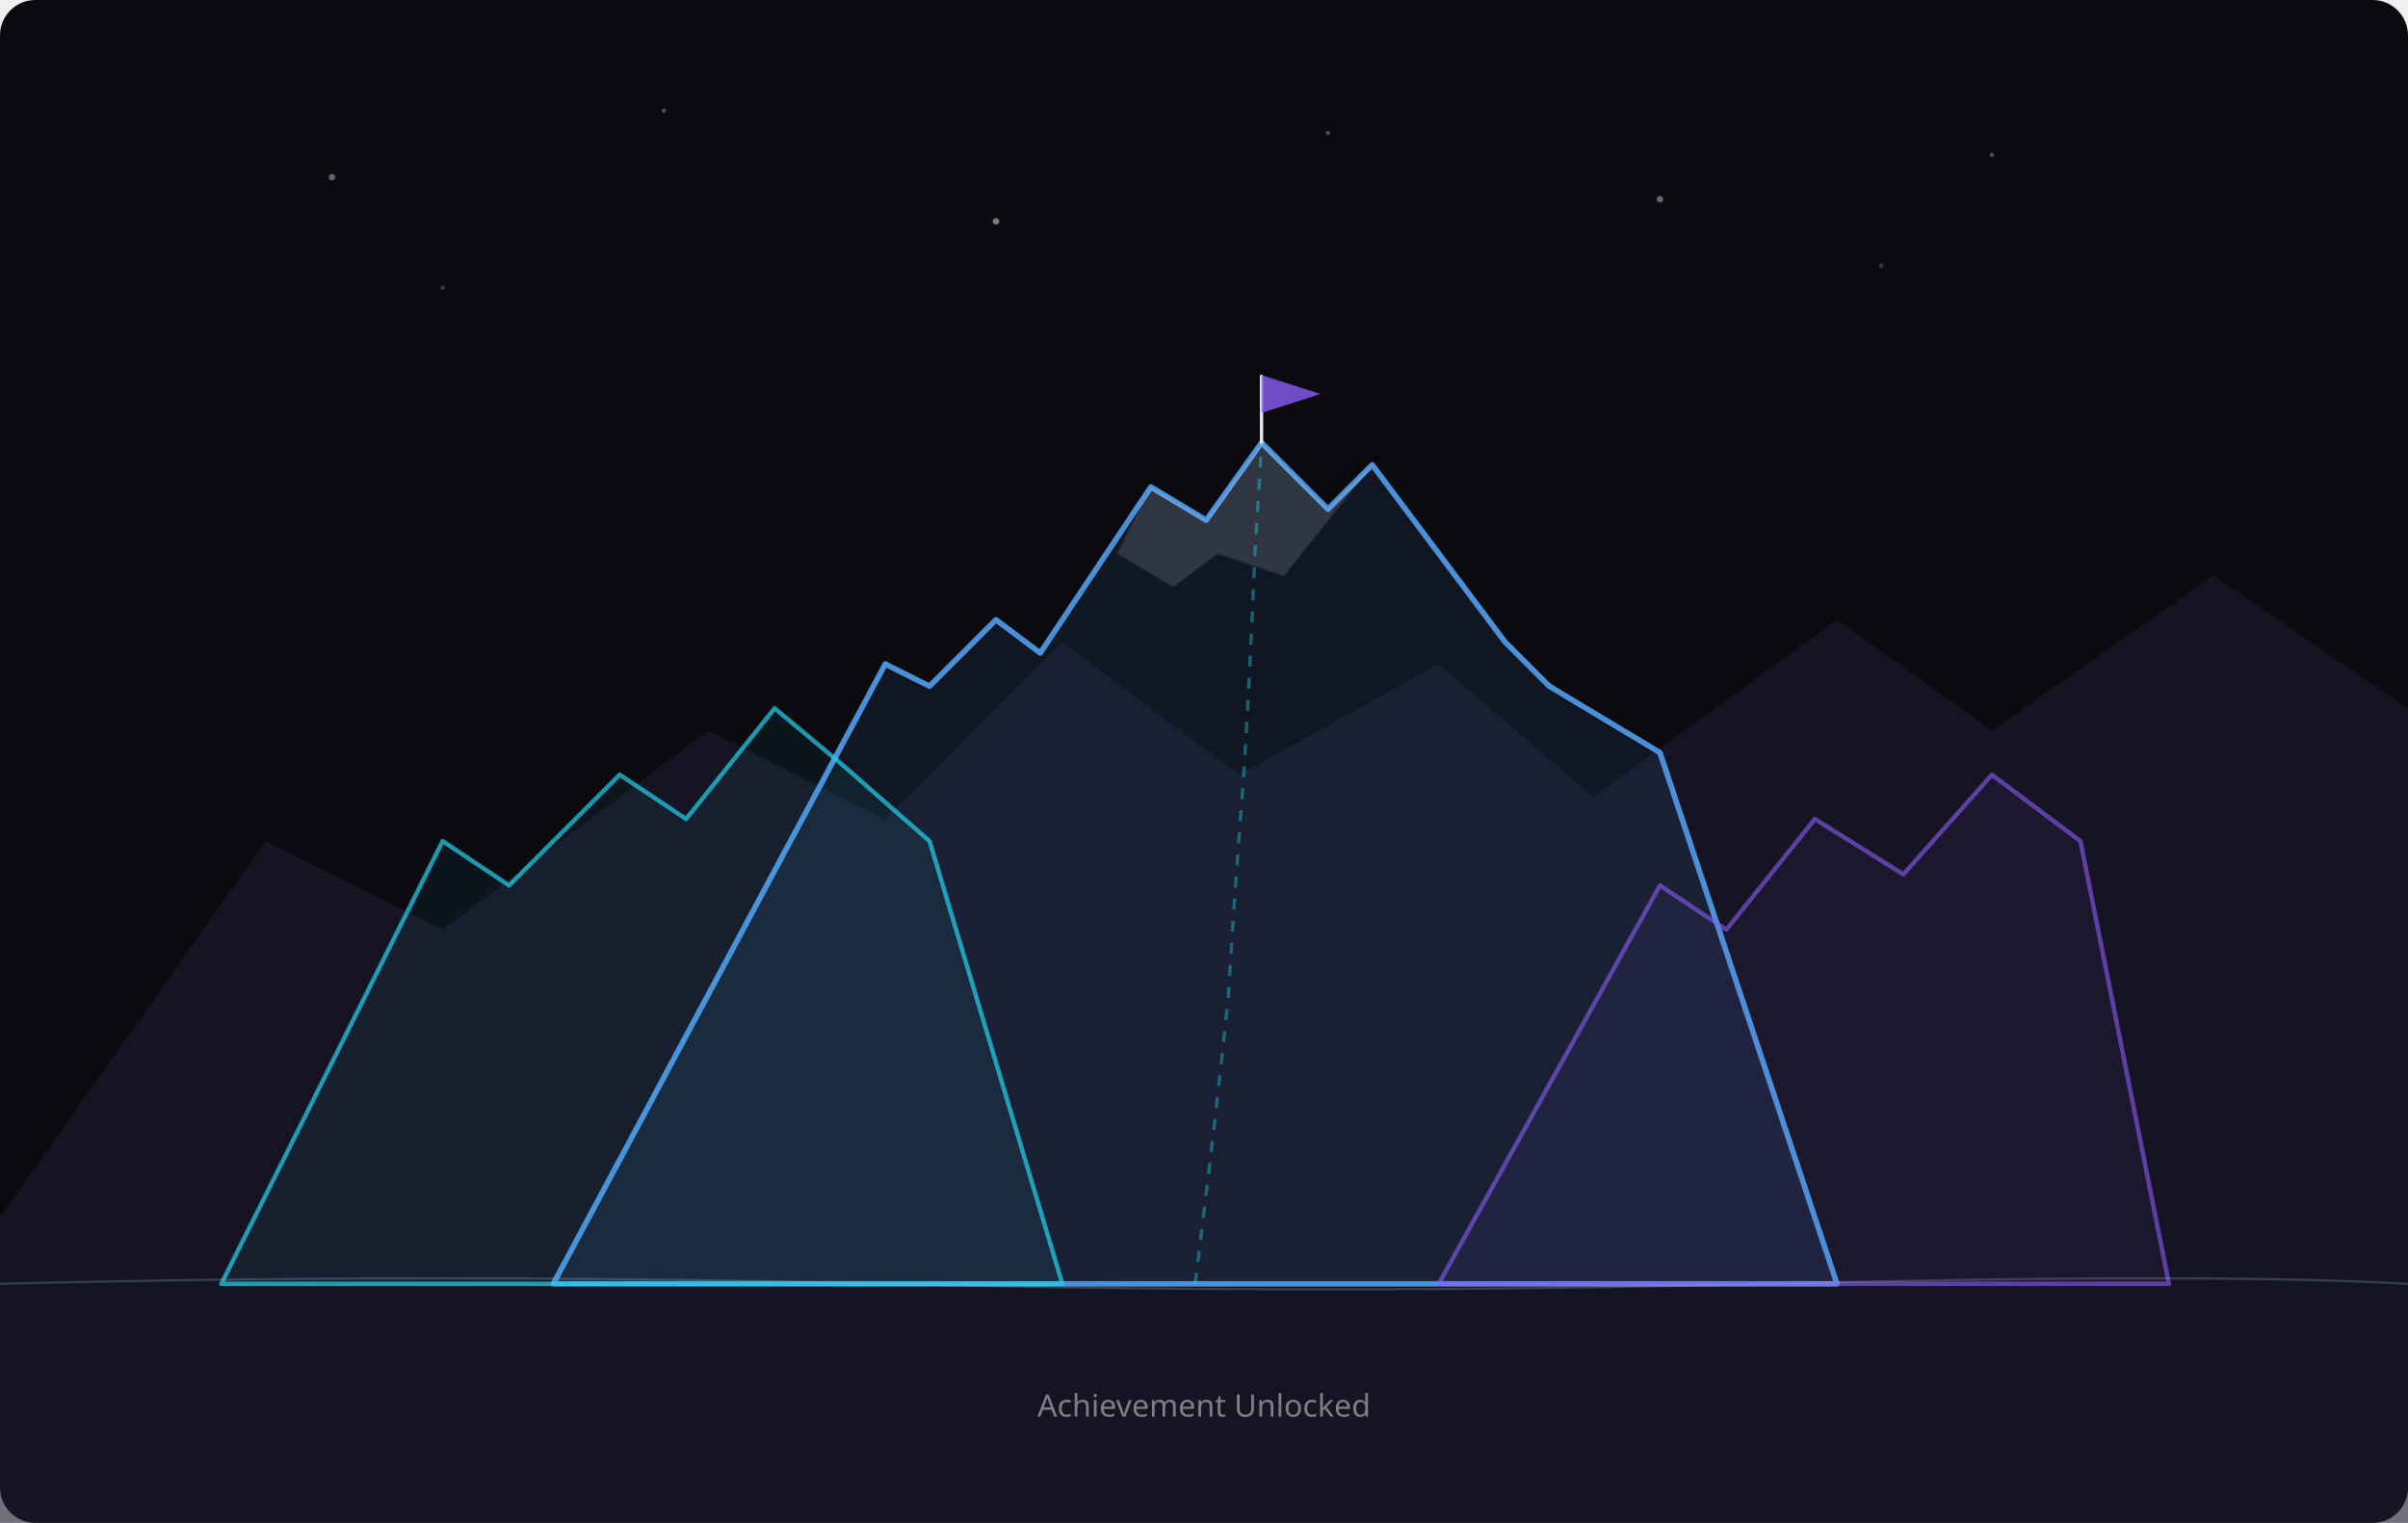
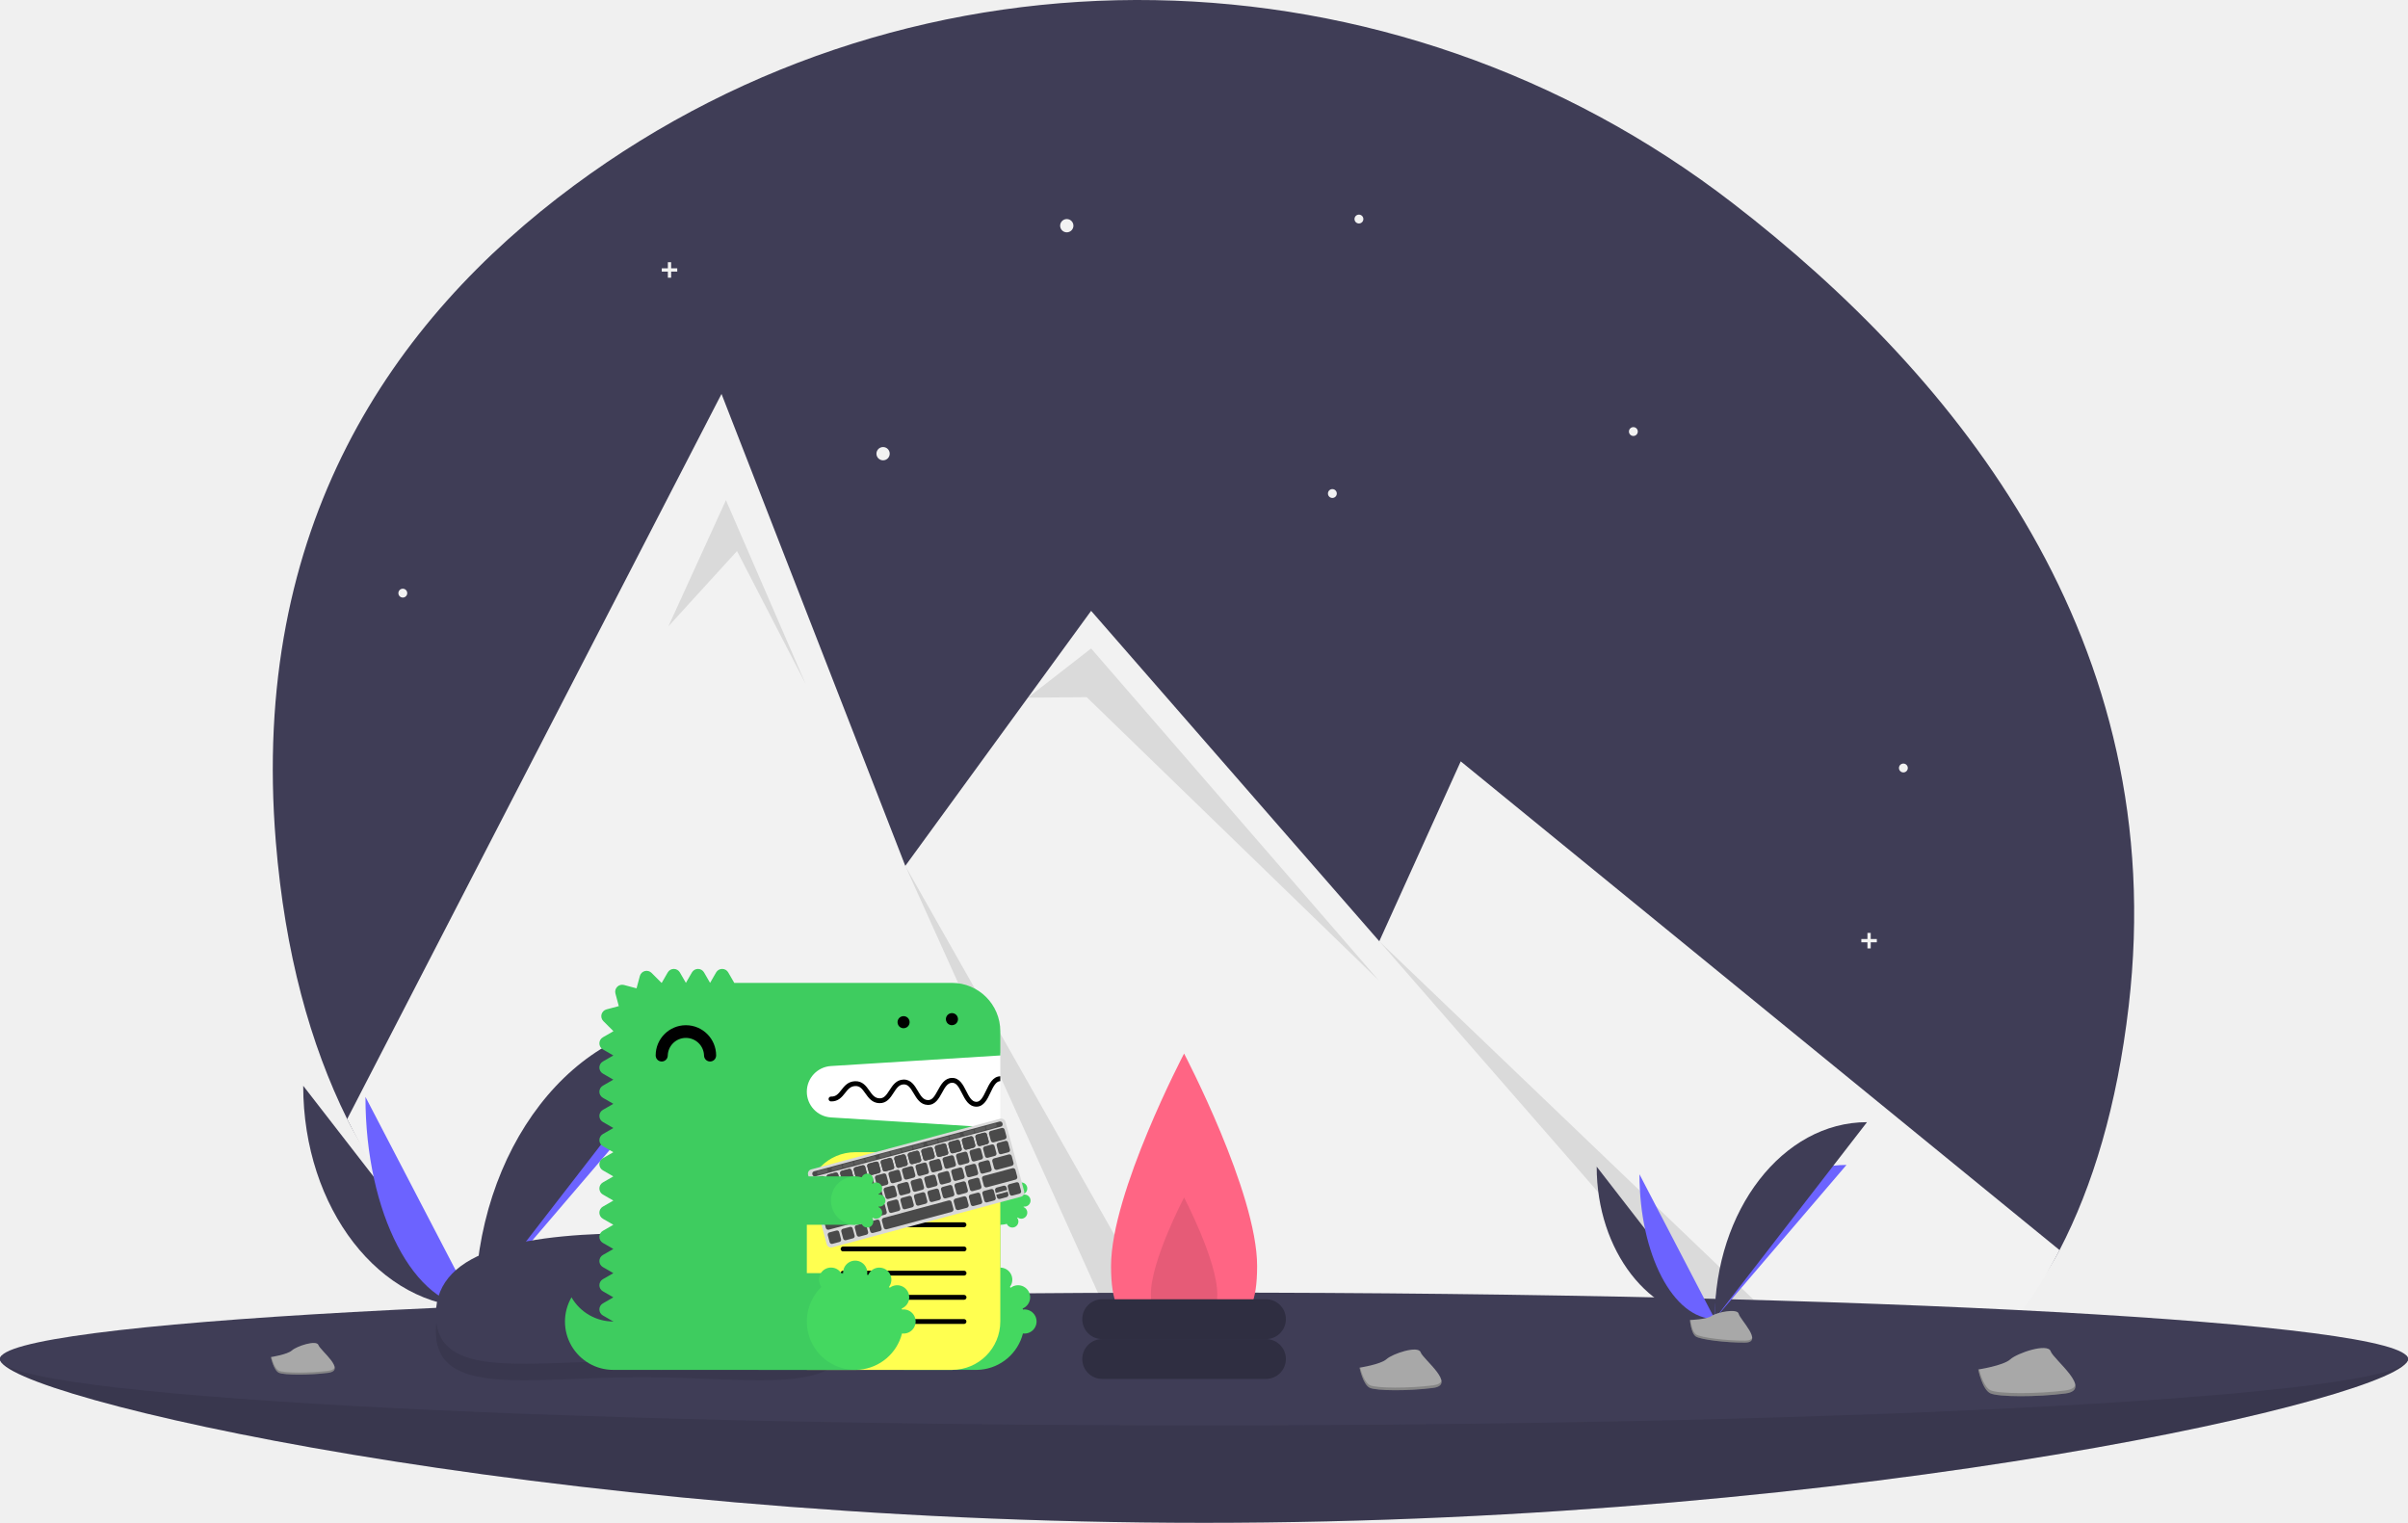
- <svg xmlns="http://www.w3.org/2000/svg" viewBox="0 0 1088 688" width="1088" height="688">
-   <rect width="1088" height="688" fill="#0a0a0f" rx="16" />
-   <circle cx="150" cy="80" r="1.5" fill="#e5e7eb" opacity="0.4" />
-   <circle cx="300" cy="50" r="1" fill="#e5e7eb" opacity="0.3" />
-   <circle cx="450" cy="100" r="1.5" fill="#e5e7eb" opacity="0.5" />
-   <circle cx="600" cy="60" r="1" fill="#e5e7eb" opacity="0.3" />
-   <circle cx="750" cy="90" r="1.5" fill="#e5e7eb" opacity="0.4" />
-   <circle cx="900" cy="70" r="1" fill="#e5e7eb" opacity="0.3" />
-   <circle cx="200" cy="130" r="1" fill="#e5e7eb" opacity="0.2" />
-   <circle cx="850" cy="120" r="1" fill="#e5e7eb" opacity="0.2" />
-   <path d="M 0 550 L 120 380 L 200 420 L 320 330 L 400 370 L 480 290 L 560 350 L 650 300 L 720 360 L 830 280 L 900 330 L 1000 260 L 1088 320 L 1088 688 L 0 688 Z" fill="#1a1a2e" opacity="0.6" />
-   <path d="M 250 580 L 400 300 L 420 310 L 450 280 L 470 295 L 520 220 L 545 235 L 570 200 L 600 230 L 620 210 L 680 290 L 700 310 L 750 340 L 830 580 Z" fill="none" stroke="#4a90d9" stroke-width="2.5" stroke-linejoin="round" stroke-linecap="round" />
-   <path d="M 250 580 L 400 300 L 420 310 L 450 280 L 470 295 L 520 220 L 545 235 L 570 200 L 600 230 L 620 210 L 680 290 L 700 310 L 750 340 L 830 580 Z" fill="#4a90d9" opacity="0.1" />
-   <path d="M 520 220 L 545 235 L 570 200 L 600 230 L 620 210 L 580 260 L 550 250 L 530 265 L 505 250 Z" fill="#e5e7eb" opacity="0.15" stroke="#e5e7eb" stroke-width="1" stroke-opacity="0.4" />
-   <path d="M 100 580 L 200 380 L 230 400 L 280 350 L 310 370 L 350 320 L 380 345 L 420 380 L 480 580 Z" fill="none" stroke="#22d3ee" stroke-width="2" stroke-linejoin="round" stroke-linecap="round" opacity="0.7" />
-   <path d="M 100 580 L 200 380 L 230 400 L 280 350 L 310 370 L 350 320 L 380 345 L 420 380 L 480 580 Z" fill="#22d3ee" opacity="0.06" />
-   <path d="M 650 580 L 750 400 L 780 420 L 820 370 L 860 395 L 900 350 L 940 380 L 980 580 Z" fill="none" stroke="#8b5cf6" stroke-width="2" stroke-linejoin="round" stroke-linecap="round" opacity="0.6" />
-   <path d="M 650 580 L 750 400 L 780 420 L 820 370 L 860 395 L 900 350 L 940 380 L 980 580 Z" fill="#8b5cf6" opacity="0.06" />
-   <line x1="570" y1="200" x2="570" y2="170" stroke="#e5e7eb" stroke-width="1.5" stroke-linecap="round" />
-   <path d="M 570 170 L 595 178 L 570 186" fill="#8b5cf6" opacity="0.8" stroke="#8b5cf6" stroke-width="1" />
-   <path d="M 0 580 Q 200 575 400 580 Q 600 585 800 580 Q 1000 575 1088 580" fill="none" stroke="#94a3b8" stroke-width="1" opacity="0.3" />
-   <path d="M 540 580 Q 550 500 555 450 Q 558 400 562 350 Q 565 300 567 250 Q 569 220 570 200" fill="none" stroke="#22d3ee" stroke-width="1.5" stroke-dasharray="5,5" opacity="0.4" />
-   <text x="544" y="640" text-anchor="middle" fill="#e5e7eb" font-family="'Segoe UI', system-ui, sans-serif" font-size="14" opacity="0.5" font-weight="300">Achievement Unlocked</text>
+ <svg xmlns="http://www.w3.org/2000/svg" width="1088" height="687.962" viewBox="0 0 1088 687.962">
+   <g id="Group_12" data-name="Group 12" transform="translate(-57 -56)">
+     <g id="Group_11" data-name="Group 11" transform="translate(57 56)">
+       <path id="Path_83" data-name="Path 83" d="M1017.81,560.461c-5.27,45.15-16.22,81.4-31.25,110.31-20,38.52-54.21,54.04-84.77,70.28a193.275,193.275,0,0,1-27.46,11.94c-55.61,19.3-117.85,14.18-166.74,3.99a657.282,657.282,0,0,0-104.09-13.16q-14.97-.675-29.97-.67c-15.42.02-293.07,5.29-360.67-131.57-16.69-33.76-28.13-75-32.24-125.27-11.63-142.12,52.29-235.46,134.74-296.47,155.97-115.41,369.76-110.57,523.43,7.88C941.15,276.621,1036.99,396.031,1017.81,560.461Z" transform="translate(-56 -106.019)" fill="#3f3d56" />
+       <path id="Path_84" data-name="Path 84" d="M986.56,670.771c-20,38.52-47.21,64.04-77.77,80.28a193.272,193.272,0,0,1-27.46,11.94c-55.61,19.3-117.85,14.18-166.74,3.99a657.3,657.3,0,0,0-104.09-13.16q-14.97-.675-29.97-.67-23.13.03-46.25,1.72c-100.17,7.36-253.82-6.43-321.42-143.29L382,283.981,444.95,445.6l20.09,51.59,55.37-75.98L549,381.981l130.2,149.27,36.8-81.27L970.78,657.9l14.21,11.59Z" transform="translate(-56 -106.019)" fill="#f2f2f2" />
+       <path id="Path_85" data-name="Path 85" d="M302,282.962l26-57,36,83-31-60Z" opacity="0.1" />
+       <path id="Path_86" data-name="Path 86" d="M610.5,753.821q-14.97-.675-29.97-.67L465.04,497.191Z" transform="translate(-56 -106.019)" opacity="0.1" />
+       <path id="Path_87" data-name="Path 87" d="M464.411,315.191,493,292.962l130,150-132-128Z" opacity="0.1" />
+       <path id="Path_88" data-name="Path 88" d="M908.79,751.051a193.265,193.265,0,0,1-27.46,11.94L679.2,531.251Z" transform="translate(-56 -106.019)" opacity="0.1" />
+       <circle id="Ellipse_11" data-name="Ellipse 11" cx="3" cy="3" r="3" transform="translate(479 98.962)" fill="#f2f2f2" />
+       <circle id="Ellipse_12" data-name="Ellipse 12" cx="3" cy="3" r="3" transform="translate(396 201.962)" fill="#f2f2f2" />
+       <circle id="Ellipse_13" data-name="Ellipse 13" cx="2" cy="2" r="2" transform="translate(600 220.962)" fill="#f2f2f2" />
+       <circle id="Ellipse_14" data-name="Ellipse 14" cx="2" cy="2" r="2" transform="translate(180 265.962)" fill="#f2f2f2" />
+       <circle id="Ellipse_15" data-name="Ellipse 15" cx="2" cy="2" r="2" transform="translate(612 96.962)" fill="#f2f2f2" />
+       <circle id="Ellipse_16" data-name="Ellipse 16" cx="2" cy="2" r="2" transform="translate(736 192.962)" fill="#f2f2f2" />
+       <circle id="Ellipse_17" data-name="Ellipse 17" cx="2" cy="2" r="2" transform="translate(858 344.962)" fill="#f2f2f2" />
+       <path id="Path_89" data-name="Path 89" d="M306,121.222h-2.76v-2.76h-1.48v2.76H299V122.7h2.76v2.759h1.48V122.7H306Z" fill="#f2f2f2" />
+       <path id="Path_90" data-name="Path 90" d="M848,424.222h-2.76v-2.76h-1.48v2.76H841V425.7h2.76v2.759h1.48V425.7H848Z" fill="#f2f2f2" />
+       <path id="Path_91" data-name="Path 91" d="M1144,719.981c0,16.569-243.557,74-544,74s-544-57.431-544-74,243.557,14,544,14S1144,703.413,1144,719.981Z" transform="translate(-56 -106.019)" fill="#3f3d56" />
+       <path id="Path_92" data-name="Path 92" d="M1144,719.981c0,16.569-243.557,74-544,74s-544-57.431-544-74,243.557,14,544,14S1144,703.413,1144,719.981Z" transform="translate(-56 -106.019)" opacity="0.1" />
+       <ellipse id="Ellipse_18" data-name="Ellipse 18" cx="544" cy="30" rx="544" ry="30" transform="translate(0 583.962)" fill="#3f3d56" />
+       <path id="Path_93" data-name="Path 93" d="M624,677.981c0,33.137-14.775,24-33,24s-33,9.137-33-24,33-96,33-96S624,644.844,624,677.981Z" transform="translate(-56 -106.019)" fill="#ff6584" />
+       <path id="Path_94" data-name="Path 94" d="M606,690.66c0,15.062-6.716,10.909-15,10.909s-15,4.153-15-10.909,15-43.636,15-43.636S606,675.6,606,690.66Z" transform="translate(-56 -106.019)" opacity="0.1" />
+       <rect id="Rectangle_97" data-name="Rectangle 97" width="92" height="18" rx="9" transform="translate(489 604.962)" fill="#2f2e41" />
+       <rect id="Rectangle_98" data-name="Rectangle 98" width="92" height="18" rx="9" transform="translate(489 586.962)" fill="#2f2e41" />
+       <path id="Path_95" data-name="Path 95" d="M193,596.547c0,55.343,34.719,100.126,77.626,100.126" transform="translate(-56 -106.019)" fill="#3f3d56" />
+       <path id="Path_96" data-name="Path 96" d="M270.626,696.673c0-55.965,38.745-101.251,86.626-101.251" transform="translate(-56 -106.019)" fill="#6c63ff" />
+       <path id="Path_97" data-name="Path 97" d="M221.125,601.564c0,52.57,22.14,95.109,49.5,95.109" transform="translate(-56 -106.019)" fill="#6c63ff" />
+       <path id="Path_98" data-name="Path 98" d="M270.626,696.673c0-71.511,44.783-129.377,100.126-129.377" transform="translate(-56 -106.019)" fill="#3f3d56" />
+       <path id="Path_99" data-name="Path 99" d="M254.3,697.379s11.009-.339,14.326-2.7,16.934-5.183,17.757-1.395,16.544,18.844,4.115,18.945-28.879-1.936-32.19-3.953S254.3,697.379,254.3,697.379Z" transform="translate(-56 -106.019)" fill="#a8a8a8" />
+       <path id="Path_100" data-name="Path 100" d="M290.716,710.909c-12.429.1-28.879-1.936-32.19-3.953-2.522-1.536-3.527-7.048-3.863-9.591l-.368.014s.7,8.879,4.009,10.9,19.761,4.053,32.19,3.953c3.588-.029,4.827-1.305,4.759-3.2C294.755,710.174,293.386,710.887,290.716,710.909Z" transform="translate(-56 -106.019)" opacity="0.2" />
+       <path id="Path_101" data-name="Path 101" d="M777.429,633.081c0,38.029,23.857,68.8,53.341,68.8" transform="translate(-56 -106.019)" fill="#3f3d56" />
+       <path id="Path_102" data-name="Path 102" d="M830.769,701.882c0-38.456,26.623-69.575,59.525-69.575" transform="translate(-56 -106.019)" fill="#6c63ff" />
+       <path id="Path_103" data-name="Path 103" d="M796.755,636.528c0,36.124,15.213,65.354,34.014,65.354" transform="translate(-56 -106.019)" fill="#6c63ff" />
+       <path id="Path_104" data-name="Path 104" d="M830.769,701.882c0-49.139,30.773-88.9,68.8-88.9" transform="translate(-56 -106.019)" fill="#3f3d56" />
+       <path id="Path_105" data-name="Path 105" d="M819.548,702.367s7.565-.233,9.844-1.856,11.636-3.562,12.2-.958,11.368,12.949,2.828,13.018-19.844-1.33-22.119-2.716S819.548,702.367,819.548,702.367Z" transform="translate(-56 -106.019)" fill="#a8a8a8" />
+       <path id="Path_106" data-name="Path 106" d="M844.574,711.664c-8.54.069-19.844-1.33-22.119-2.716-1.733-1.056-2.423-4.843-2.654-6.59l-.253.01s.479,6.1,2.755,7.487,13.579,2.785,22.119,2.716c2.465-.02,3.317-.9,3.27-2.2C847.349,711.159,846.409,711.649,844.574,711.664Z" transform="translate(-56 -106.019)" opacity="0.2" />
+       <path id="Path_107" data-name="Path 107" d="M949.813,724.718s11.36-1.729,14.5-4.591,16.89-7.488,18.217-3.667,19.494,17.447,6.633,19.107-30.153,1.609-33.835-.065S949.813,724.718,949.813,724.718Z" transform="translate(-56 -106.019)" fill="#a8a8a8" />
+       <path id="Path_108" data-name="Path 108" d="M989.228,734.173c-12.86,1.659-30.153,1.609-33.835-.065-2.8-1.275-4.535-6.858-5.2-9.45l-.379.061s1.833,9.109,5.516,10.783,20.975,1.725,33.835.065c3.712-.479,4.836-1.956,4.529-3.906C993.319,732.907,991.991,733.817,989.228,734.173Z" transform="translate(-56 -106.019)" opacity="0.2" />
+       <path id="Path_109" data-name="Path 109" d="M670.26,723.9s9.587-1.459,12.237-3.875,14.255-6.32,15.374-3.095,16.452,14.725,5.6,16.125-25.448,1.358-28.555-.055S670.26,723.9,670.26,723.9Z" transform="translate(-56 -106.019)" fill="#a8a8a8" />
+       <path id="Path_110" data-name="Path 110" d="M703.524,731.875c-10.853,1.4-25.448,1.358-28.555-.055-2.367-1.076-3.827-5.788-4.39-7.976l-.32.051s1.547,7.687,4.655,9.1,17.7,1.456,28.555.055c3.133-.4,4.081-1.651,3.822-3.3C706.977,730.807,705.856,731.575,703.524,731.875Z" transform="translate(-56 -106.019)" opacity="0.2" />
+       <path id="Path_111" data-name="Path 111" d="M178.389,719.109s7.463-1.136,9.527-3.016,11.1-4.92,11.969-2.409,12.808,11.463,4.358,12.553-19.811,1.057-22.23-.043S178.389,719.109,178.389,719.109Z" transform="translate(-56 -106.019)" fill="#a8a8a8" />
+       <path id="Path_112" data-name="Path 112" d="M204.285,725.321c-8.449,1.09-19.811,1.057-22.23-.043-1.842-.838-2.979-4.506-3.417-6.209l-.249.04s1.2,5.984,3.624,7.085,13.781,1.133,22.23.043c2.439-.315,3.177-1.285,2.976-2.566C206.973,724.489,206.1,725.087,204.285,725.321Z" transform="translate(-56 -106.019)" opacity="0.2" />
+       <path id="Path_113" data-name="Path 113" d="M439.7,707.337c0,30.22-42.124,20.873-93.7,20.873s-93.074,9.347-93.074-20.873,42.118-36.793,93.694-36.793S439.7,677.117,439.7,707.337Z" transform="translate(-56 -106.019)" opacity="0.1" />
+       <path id="Path_114" data-name="Path 114" d="M439.7,699.9c0,30.22-42.124,20.873-93.7,20.873s-93.074,9.347-93.074-20.873S295.04,663.1,346.616,663.1,439.7,669.676,439.7,699.9Z" transform="translate(-56 -106.019)" fill="#3f3d56" />
+     </g>
+     <g id="docusaurus_keytar" transform="translate(312.271 493.733)">
+       <path id="Path_40" data-name="Path 40" d="M99,52h91.791V89.153H99Z" transform="translate(5.904 -14.001)" fill="#fff" fill-rule="evenodd" />
+       <path id="Path_41" data-name="Path 41" d="M24.855,163.927A21.828,21.828,0,0,1,5.947,153a21.829,21.829,0,0,0,18.908,32.782H46.71V163.927Z" transform="translate(-3 -4.634)" fill="#3ecc5f" fill-rule="evenodd" />
+       <path id="Path_42" data-name="Path 42" d="M121.861,61.1l76.514-4.782V45.39A21.854,21.854,0,0,0,176.52,23.535H78.173L75.441,18.8a3.154,3.154,0,0,0-5.464,0l-2.732,4.732L64.513,18.8a3.154,3.154,0,0,0-5.464,0l-2.732,4.732L53.586,18.8a3.154,3.154,0,0,0-5.464,0L45.39,23.535c-.024,0-.046,0-.071,0l-4.526-4.525a3.153,3.153,0,0,0-5.276,1.414l-1.5,5.577-5.674-1.521a3.154,3.154,0,0,0-3.863,3.864L26,34.023l-5.575,1.494a3.155,3.155,0,0,0-1.416,5.278l4.526,4.526c0,.023,0,.046,0,.07L18.8,48.122a3.154,3.154,0,0,0,0,5.464l4.732,2.732L18.8,59.05a3.154,3.154,0,0,0,0,5.464l4.732,2.732L18.8,69.977a3.154,3.154,0,0,0,0,5.464l4.732,2.732L18.8,80.9a3.154,3.154,0,0,0,0,5.464L23.535,89.1,18.8,91.832a3.154,3.154,0,0,0,0,5.464l4.732,2.732L18.8,102.76a3.154,3.154,0,0,0,0,5.464l4.732,2.732L18.8,113.687a3.154,3.154,0,0,0,0,5.464l4.732,2.732L18.8,124.615a3.154,3.154,0,0,0,0,5.464l4.732,2.732L18.8,135.542a3.154,3.154,0,0,0,0,5.464l4.732,2.732L18.8,146.469a3.154,3.154,0,0,0,0,5.464l4.732,2.732L18.8,157.4a3.154,3.154,0,0,0,0,5.464l4.732,2.732L18.8,168.324a3.154,3.154,0,0,0,0,5.464l4.732,2.732A21.854,21.854,0,0,0,45.39,198.375H176.52a21.854,21.854,0,0,0,21.855-21.855V89.1l-76.514-4.782a11.632,11.632,0,0,1,0-23.219" transform="translate(-1.681 -17.226)" fill="#3ecc5f" fill-rule="evenodd" />
+       <path id="Path_43" data-name="Path 43" d="M143,186.71h32.782V143H143Z" transform="translate(9.984 -5.561)" fill="#3ecc5f" fill-rule="evenodd" />
+       <path id="Path_44" data-name="Path 44" d="M196.71,159.855a5.438,5.438,0,0,0-.7.07c-.042-.164-.081-.329-.127-.493a5.457,5.457,0,1,0-5.4-9.372q-.181-.185-.366-.367a5.454,5.454,0,1,0-9.384-5.4c-.162-.046-.325-.084-.486-.126a5.467,5.467,0,1,0-10.788,0c-.162.042-.325.08-.486.126a5.457,5.457,0,1,0-9.384,5.4,21.843,21.843,0,1,0,36.421,21.02,5.452,5.452,0,1,0,.7-10.858" transform="translate(10.912 -6.025)" fill="#44d860" fill-rule="evenodd" />
+       <path id="Path_45" data-name="Path 45" d="M153,124.855h32.782V103H153Z" transform="translate(10.912 -9.271)" fill="#3ecc5f" fill-rule="evenodd" />
+       <path id="Path_46" data-name="Path 46" d="M194.855,116.765a2.732,2.732,0,1,0,0-5.464,2.811,2.811,0,0,0-.349.035c-.022-.082-.04-.164-.063-.246a2.733,2.733,0,0,0-1.052-5.253,2.7,2.7,0,0,0-1.648.566q-.09-.093-.184-.184a2.7,2.7,0,0,0,.553-1.633,2.732,2.732,0,0,0-5.245-1.07,10.928,10.928,0,1,0,0,21.031,2.732,2.732,0,0,0,5.245-1.07,2.7,2.7,0,0,0-.553-1.633q.093-.09.184-.184a2.7,2.7,0,0,0,1.648.566,2.732,2.732,0,0,0,1.052-5.253c.023-.081.042-.164.063-.246a2.814,2.814,0,0,0,.349.035" transform="translate(12.767 -9.377)" fill="#44d860" fill-rule="evenodd" />
+       <path id="Path_47" data-name="Path 47" d="M65.087,56.891a2.732,2.732,0,0,1-2.732-2.732,8.2,8.2,0,0,0-16.391,0,2.732,2.732,0,0,1-5.464,0,13.659,13.659,0,0,1,27.319,0,2.732,2.732,0,0,1-2.732,2.732" transform="translate(0.478 -15.068)" fill-rule="evenodd" />
+       <path id="Path_48" data-name="Path 48" d="M103,191.347h65.565a21.854,21.854,0,0,0,21.855-21.855V93H124.855A21.854,21.854,0,0,0,103,114.855Z" transform="translate(6.275 -10.199)" fill="#ffff50" fill-rule="evenodd" />
+       <path id="Path_49" data-name="Path 49" d="M173.216,129.787H118.535a1.093,1.093,0,1,1,0-2.185h54.681a1.093,1.093,0,0,1,0,2.185m0,21.855H118.535a1.093,1.093,0,1,1,0-2.186h54.681a1.093,1.093,0,0,1,0,2.186m0,21.855H118.535a1.093,1.093,0,1,1,0-2.185h54.681a1.093,1.093,0,0,1,0,2.185m0-54.434H118.535a1.093,1.093,0,1,1,0-2.185h54.681a1.093,1.093,0,0,1,0,2.185m0,21.652H118.535a1.093,1.093,0,1,1,0-2.186h54.681a1.093,1.093,0,0,1,0,2.186m0,21.855H118.535a1.093,1.093,0,1,1,0-2.186h54.681a1.093,1.093,0,0,1,0,2.186M189.585,61.611c-.013,0-.024-.007-.037-.005-3.377.115-4.974,3.492-6.384,6.472-1.471,3.114-2.608,5.139-4.473,5.078-2.064-.074-3.244-2.406-4.494-4.874-1.436-2.835-3.075-6.049-6.516-5.929-3.329.114-4.932,3.053-6.346,5.646-1.5,2.762-2.529,4.442-4.5,4.364-2.106-.076-3.225-1.972-4.52-4.167-1.444-2.443-3.112-5.191-6.487-5.1-3.272.113-4.879,2.606-6.3,4.808-1.5,2.328-2.552,3.746-4.551,3.662-2.156-.076-3.27-1.65-4.558-3.472-1.447-2.047-3.077-4.363-6.442-4.251-3.2.109-4.807,2.153-6.224,3.954-1.346,1.709-2.4,3.062-4.621,2.977a1.093,1.093,0,0,0-.079,2.186c3.3.11,4.967-1.967,6.417-3.81,1.286-1.635,2.4-3.045,4.582-3.12,2.1-.09,3.091,1.218,4.584,3.327,1.417,2,3.026,4.277,6.263,4.394,3.391.114,5.022-2.42,6.467-4.663,1.292-2,2.406-3.734,4.535-3.807,1.959-.073,3.026,1.475,4.529,4.022,1.417,2.4,3.023,5.121,6.324,5.241,3.415.118,5.064-2.863,6.5-5.5,1.245-2.282,2.419-4.437,4.5-4.509,1.959-.046,2.981,1.743,4.492,4.732,1.412,2.79,3.013,5.95,6.365,6.071l.185,0c3.348,0,4.937-3.36,6.343-6.331,1.245-2.634,2.423-5.114,4.444-5.216Z" transform="translate(7.109 -13.11)" fill-rule="evenodd" />
+       <path id="Path_50" data-name="Path 50" d="M83,186.71h43.71V143H83Z" transform="translate(4.42 -5.561)" fill="#3ecc5f" fill-rule="evenodd" />
+       <g id="Group_8" data-name="Group 8" transform="matrix(0.966, -0.259, 0.259, 0.966, 109.327, 91.085)">
+         <rect id="Rectangle_3" data-name="Rectangle 3" width="92.361" height="36.462" rx="2" transform="translate(0 0)" fill="#d8d8d8" />
+         <g id="Group_2" data-name="Group 2" transform="translate(1.531 23.03)">
+           <rect id="Rectangle_4" data-name="Rectangle 4" width="5.336" height="5.336" rx="1" transform="translate(16.797 0)" fill="#4a4a4a" />
+           <rect id="Rectangle_5" data-name="Rectangle 5" width="5.336" height="5.336" rx="1" transform="translate(23.12 0)" fill="#4a4a4a" />
+           <rect id="Rectangle_6" data-name="Rectangle 6" width="5.336" height="5.336" rx="1" transform="translate(29.444 0)" fill="#4a4a4a" />
+           <rect id="Rectangle_7" data-name="Rectangle 7" width="5.336" height="5.336" rx="1" transform="translate(35.768 0)" fill="#4a4a4a" />
+           <rect id="Rectangle_8" data-name="Rectangle 8" width="5.336" height="5.336" rx="1" transform="translate(42.091 0)" fill="#4a4a4a" />
+           <rect id="Rectangle_9" data-name="Rectangle 9" width="5.336" height="5.336" rx="1" transform="translate(48.415 0)" fill="#4a4a4a" />
+           <rect id="Rectangle_10" data-name="Rectangle 10" width="5.336" height="5.336" rx="1" transform="translate(54.739 0)" fill="#4a4a4a" />
+           <rect id="Rectangle_11" data-name="Rectangle 11" width="5.336" height="5.336" rx="1" transform="translate(61.063 0)" fill="#4a4a4a" />
+           <rect id="Rectangle_12" data-name="Rectangle 12" width="5.336" height="5.336" rx="1" transform="translate(67.386 0)" fill="#4a4a4a" />
+           <path id="Path_51" data-name="Path 51" d="M1.093,0H14.518a1.093,1.093,0,0,1,1.093,1.093V4.243a1.093,1.093,0,0,1-1.093,1.093H1.093A1.093,1.093,0,0,1,0,4.243V1.093A1.093,1.093,0,0,1,1.093,0ZM75,0H88.426a1.093,1.093,0,0,1,1.093,1.093V4.243a1.093,1.093,0,0,1-1.093,1.093H75a1.093,1.093,0,0,1-1.093-1.093V1.093A1.093,1.093,0,0,1,75,0Z" transform="translate(0 0)" fill="#4a4a4a" fill-rule="evenodd" />
+         </g>
+         <g id="Group_3" data-name="Group 3" transform="translate(1.531 10.261)">
+           <path id="Path_52" data-name="Path 52" d="M1.093,0H6.218A1.093,1.093,0,0,1,7.31,1.093V4.242A1.093,1.093,0,0,1,6.218,5.335H1.093A1.093,1.093,0,0,1,0,4.242V1.093A1.093,1.093,0,0,1,1.093,0Z" transform="translate(0 0)" fill="#4a4a4a" fill-rule="evenodd" />
+           <rect id="Rectangle_13" data-name="Rectangle 13" width="5.336" height="5.336" rx="1" transform="translate(8.299 0)" fill="#4a4a4a" />
+           <rect id="Rectangle_14" data-name="Rectangle 14" width="5.336" height="5.336" rx="1" transform="translate(14.623 0)" fill="#4a4a4a" />
+           <rect id="Rectangle_15" data-name="Rectangle 15" width="5.336" height="5.336" rx="1" transform="translate(20.947 0)" fill="#4a4a4a" />
+           <rect id="Rectangle_16" data-name="Rectangle 16" width="5.336" height="5.336" rx="1" transform="translate(27.271 0)" fill="#4a4a4a" />
+           <rect id="Rectangle_17" data-name="Rectangle 17" width="5.336" height="5.336" rx="1" transform="translate(33.594 0)" fill="#4a4a4a" />
+           <rect id="Rectangle_18" data-name="Rectangle 18" width="5.336" height="5.336" rx="1" transform="translate(39.918 0)" fill="#4a4a4a" />
+           <rect id="Rectangle_19" data-name="Rectangle 19" width="5.336" height="5.336" rx="1" transform="translate(46.242 0)" fill="#4a4a4a" />
+           <rect id="Rectangle_20" data-name="Rectangle 20" width="5.336" height="5.336" rx="1" transform="translate(52.565 0)" fill="#4a4a4a" />
+           <rect id="Rectangle_21" data-name="Rectangle 21" width="5.336" height="5.336" rx="1" transform="translate(58.888 0)" fill="#4a4a4a" />
+           <rect id="Rectangle_22" data-name="Rectangle 22" width="5.336" height="5.336" rx="1" transform="translate(65.212 0)" fill="#4a4a4a" />
+           <rect id="Rectangle_23" data-name="Rectangle 23" width="5.336" height="5.336" rx="1" transform="translate(71.536 0)" fill="#4a4a4a" />
+           <rect id="Rectangle_24" data-name="Rectangle 24" width="5.336" height="5.336" rx="1" transform="translate(77.859 0)" fill="#4a4a4a" />
+           <rect id="Rectangle_25" data-name="Rectangle 25" width="5.336" height="5.336" rx="1" transform="translate(84.183 0)" fill="#4a4a4a" />
+         </g>
+         <g id="Group_4" data-name="Group 4" transform="translate(91.05 9.546) rotate(180)">
+           <path id="Path_53" data-name="Path 53" d="M1.093,0H6.219A1.093,1.093,0,0,1,7.312,1.093v3.15A1.093,1.093,0,0,1,6.219,5.336H1.093A1.093,1.093,0,0,1,0,4.243V1.093A1.093,1.093,0,0,1,1.093,0Z" transform="translate(0 0)" fill="#4a4a4a" fill-rule="evenodd" />
+           <rect id="Rectangle_26" data-name="Rectangle 26" width="5.336" height="5.336" rx="1" transform="translate(8.299 0)" fill="#4a4a4a" />
+           <rect id="Rectangle_27" data-name="Rectangle 27" width="5.336" height="5.336" rx="1" transform="translate(14.623 0)" fill="#4a4a4a" />
+           <rect id="Rectangle_28" data-name="Rectangle 28" width="5.336" height="5.336" rx="1" transform="translate(20.947 0)" fill="#4a4a4a" />
+           <rect id="Rectangle_29" data-name="Rectangle 29" width="5.336" height="5.336" rx="1" transform="translate(27.271 0)" fill="#4a4a4a" />
+           <rect id="Rectangle_30" data-name="Rectangle 30" width="5.336" height="5.336" rx="1" transform="translate(33.594 0)" fill="#4a4a4a" />
+           <rect id="Rectangle_31" data-name="Rectangle 31" width="5.336" height="5.336" rx="1" transform="translate(39.918 0)" fill="#4a4a4a" />
+           <rect id="Rectangle_32" data-name="Rectangle 32" width="5.336" height="5.336" rx="1" transform="translate(46.242 0)" fill="#4a4a4a" />
+           <rect id="Rectangle_33" data-name="Rectangle 33" width="5.336" height="5.336" rx="1" transform="translate(52.565 0)" fill="#4a4a4a" />
+           <rect id="Rectangle_34" data-name="Rectangle 34" width="5.336" height="5.336" rx="1" transform="translate(58.889 0)" fill="#4a4a4a" />
+           <rect id="Rectangle_35" data-name="Rectangle 35" width="5.336" height="5.336" rx="1" transform="translate(65.213 0)" fill="#4a4a4a" />
+           <rect id="Rectangle_36" data-name="Rectangle 36" width="5.336" height="5.336" rx="1" transform="translate(71.537 0)" fill="#4a4a4a" />
+           <rect id="Rectangle_37" data-name="Rectangle 37" width="5.336" height="5.336" rx="1" transform="translate(77.86 0)" fill="#4a4a4a" />
+           <rect id="Rectangle_38" data-name="Rectangle 38" width="5.336" height="5.336" rx="1" transform="translate(84.183 0)" fill="#4a4a4a" />
+           <rect id="Rectangle_39" data-name="Rectangle 39" width="5.336" height="5.336" rx="1" transform="translate(8.299 0)" fill="#4a4a4a" />
+           <rect id="Rectangle_40" data-name="Rectangle 40" width="5.336" height="5.336" rx="1" transform="translate(14.623 0)" fill="#4a4a4a" />
+           <rect id="Rectangle_41" data-name="Rectangle 41" width="5.336" height="5.336" rx="1" transform="translate(20.947 0)" fill="#4a4a4a" />
+           <rect id="Rectangle_42" data-name="Rectangle 42" width="5.336" height="5.336" rx="1" transform="translate(27.271 0)" fill="#4a4a4a" />
+           <rect id="Rectangle_43" data-name="Rectangle 43" width="5.336" height="5.336" rx="1" transform="translate(33.594 0)" fill="#4a4a4a" />
+           <rect id="Rectangle_44" data-name="Rectangle 44" width="5.336" height="5.336" rx="1" transform="translate(39.918 0)" fill="#4a4a4a" />
+           <rect id="Rectangle_45" data-name="Rectangle 45" width="5.336" height="5.336" rx="1" transform="translate(46.242 0)" fill="#4a4a4a" />
+           <rect id="Rectangle_46" data-name="Rectangle 46" width="5.336" height="5.336" rx="1" transform="translate(52.565 0)" fill="#4a4a4a" />
+           <rect id="Rectangle_47" data-name="Rectangle 47" width="5.336" height="5.336" rx="1" transform="translate(58.889 0)" fill="#4a4a4a" />
+           <rect id="Rectangle_48" data-name="Rectangle 48" width="5.336" height="5.336" rx="1" transform="translate(65.213 0)" fill="#4a4a4a" />
+           <rect id="Rectangle_49" data-name="Rectangle 49" width="5.336" height="5.336" rx="1" transform="translate(71.537 0)" fill="#4a4a4a" />
+           <rect id="Rectangle_50" data-name="Rectangle 50" width="5.336" height="5.336" rx="1" transform="translate(77.86 0)" fill="#4a4a4a" />
+           <rect id="Rectangle_51" data-name="Rectangle 51" width="5.336" height="5.336" rx="1" transform="translate(84.183 0)" fill="#4a4a4a" />
+         </g>
+         <g id="Group_6" data-name="Group 6" transform="translate(1.531 16.584)">
+           <path id="Path_54" data-name="Path 54" d="M1.093,0h7.3A1.093,1.093,0,0,1,9.485,1.093v3.15A1.093,1.093,0,0,1,8.392,5.336h-7.3A1.093,1.093,0,0,1,0,4.243V1.094A1.093,1.093,0,0,1,1.093,0Z" transform="translate(0 0)" fill="#4a4a4a" fill-rule="evenodd" />
+           <g id="Group_5" data-name="Group 5" transform="translate(10.671 0)">
+             <rect id="Rectangle_52" data-name="Rectangle 52" width="5.336" height="5.336" rx="1" fill="#4a4a4a" />
+             <rect id="Rectangle_53" data-name="Rectangle 53" width="5.336" height="5.336" rx="1" transform="translate(6.324 0)" fill="#4a4a4a" />
+             <rect id="Rectangle_54" data-name="Rectangle 54" width="5.336" height="5.336" rx="1" transform="translate(12.647 0)" fill="#4a4a4a" />
+             <rect id="Rectangle_55" data-name="Rectangle 55" width="5.336" height="5.336" rx="1" transform="translate(18.971 0)" fill="#4a4a4a" />
+             <rect id="Rectangle_56" data-name="Rectangle 56" width="5.336" height="5.336" rx="1" transform="translate(25.295 0)" fill="#4a4a4a" />
+             <rect id="Rectangle_57" data-name="Rectangle 57" width="5.336" height="5.336" rx="1" transform="translate(31.619 0)" fill="#4a4a4a" />
+             <rect id="Rectangle_58" data-name="Rectangle 58" width="5.336" height="5.336" rx="1" transform="translate(37.942 0)" fill="#4a4a4a" />
+             <rect id="Rectangle_59" data-name="Rectangle 59" width="5.336" height="5.336" rx="1" transform="translate(44.265 0)" fill="#4a4a4a" />
+             <rect id="Rectangle_60" data-name="Rectangle 60" width="5.336" height="5.336" rx="1" transform="translate(50.589 0)" fill="#4a4a4a" />
+             <rect id="Rectangle_61" data-name="Rectangle 61" width="5.336" height="5.336" rx="1" transform="translate(56.912 0)" fill="#4a4a4a" />
+             <rect id="Rectangle_62" data-name="Rectangle 62" width="5.336" height="5.336" rx="1" transform="translate(63.236 0)" fill="#4a4a4a" />
+           </g>
+           <path id="Path_55" data-name="Path 55" d="M1.094,0H8A1.093,1.093,0,0,1,9.091,1.093v3.15A1.093,1.093,0,0,1,8,5.336H1.093A1.093,1.093,0,0,1,0,4.243V1.094A1.093,1.093,0,0,1,1.093,0Z" transform="translate(80.428 0)" fill="#4a4a4a" fill-rule="evenodd" />
+         </g>
+         <g id="Group_7" data-name="Group 7" transform="translate(1.531 29.627)">
+           <rect id="Rectangle_63" data-name="Rectangle 63" width="5.336" height="5.336" rx="1" transform="translate(0 0)" fill="#4a4a4a" />
+           <rect id="Rectangle_64" data-name="Rectangle 64" width="5.336" height="5.336" rx="1" transform="translate(6.324 0)" fill="#4a4a4a" />
+           <rect id="Rectangle_65" data-name="Rectangle 65" width="5.336" height="5.336" rx="1" transform="translate(12.647 0)" fill="#4a4a4a" />
+           <rect id="Rectangle_66" data-name="Rectangle 66" width="5.336" height="5.336" rx="1" transform="translate(18.971 0)" fill="#4a4a4a" />
+           <path id="Path_56" data-name="Path 56" d="M1.093,0H31.515a1.093,1.093,0,0,1,1.093,1.093V4.244a1.093,1.093,0,0,1-1.093,1.093H1.093A1.093,1.093,0,0,1,0,4.244V1.093A1.093,1.093,0,0,1,1.093,0ZM34.687,0h3.942a1.093,1.093,0,0,1,1.093,1.093V4.244a1.093,1.093,0,0,1-1.093,1.093H34.687a1.093,1.093,0,0,1-1.093-1.093V1.093A1.093,1.093,0,0,1,34.687,0Z" transform="translate(25.294 0)" fill="#4a4a4a" fill-rule="evenodd" />
+           <rect id="Rectangle_67" data-name="Rectangle 67" width="5.336" height="5.336" rx="1" transform="translate(66.003 0)" fill="#4a4a4a" />
+           <rect id="Rectangle_68" data-name="Rectangle 68" width="5.336" height="5.336" rx="1" transform="translate(72.327 0)" fill="#4a4a4a" />
+           <rect id="Rectangle_69" data-name="Rectangle 69" width="5.336" height="5.336" rx="1" transform="translate(84.183 0)" fill="#4a4a4a" />
+           <path id="Path_57" data-name="Path 57" d="M5.336,0V1.18A1.093,1.093,0,0,1,4.243,2.273H1.093A1.093,1.093,0,0,1,0,1.18V0Z" transform="translate(83.59 2.273) rotate(180)" fill="#4a4a4a" />
+           <path id="Path_58" data-name="Path 58" d="M5.336,0V1.18A1.093,1.093,0,0,1,4.243,2.273H1.093A1.093,1.093,0,0,1,0,1.18V0Z" transform="translate(78.255 3.063)" fill="#4a4a4a" />
+         </g>
+         <rect id="Rectangle_70" data-name="Rectangle 70" width="88.927" height="2.371" rx="1.085" transform="translate(1.925 1.17)" fill="#4a4a4a" />
+         <rect id="Rectangle_71" data-name="Rectangle 71" width="4.986" height="1.581" rx="0.723" transform="translate(4.1 1.566)" fill="#d8d8d8" opacity="0.136" />
+         <rect id="Rectangle_72" data-name="Rectangle 72" width="4.986" height="1.581" rx="0.723" transform="translate(10.923 1.566)" fill="#d8d8d8" opacity="0.136" />
+         <rect id="Rectangle_73" data-name="Rectangle 73" width="4.986" height="1.581" rx="0.723" transform="translate(16.173 1.566)" fill="#d8d8d8" opacity="0.136" />
+         <rect id="Rectangle_74" data-name="Rectangle 74" width="4.986" height="1.581" rx="0.723" transform="translate(21.421 1.566)" fill="#d8d8d8" opacity="0.136" />
+         <rect id="Rectangle_75" data-name="Rectangle 75" width="4.986" height="1.581" rx="0.723" transform="translate(26.671 1.566)" fill="#d8d8d8" opacity="0.136" />
+         <rect id="Rectangle_76" data-name="Rectangle 76" width="4.986" height="1.581" rx="0.723" transform="translate(33.232 1.566)" fill="#d8d8d8" opacity="0.136" />
+         <rect id="Rectangle_77" data-name="Rectangle 77" width="4.986" height="1.581" rx="0.723" transform="translate(38.48 1.566)" fill="#d8d8d8" opacity="0.136" />
+         <rect id="Rectangle_78" data-name="Rectangle 78" width="4.986" height="1.581" rx="0.723" transform="translate(43.73 1.566)" fill="#d8d8d8" opacity="0.136" />
+         <rect id="Rectangle_79" data-name="Rectangle 79" width="4.986" height="1.581" rx="0.723" transform="translate(48.978 1.566)" fill="#d8d8d8" opacity="0.136" />
+         <rect id="Rectangle_80" data-name="Rectangle 80" width="4.986" height="1.581" rx="0.723" transform="translate(55.54 1.566)" fill="#d8d8d8" opacity="0.136" />
+         <rect id="Rectangle_81" data-name="Rectangle 81" width="4.986" height="1.581" rx="0.723" transform="translate(60.788 1.566)" fill="#d8d8d8" opacity="0.136" />
+         <rect id="Rectangle_82" data-name="Rectangle 82" width="4.986" height="1.581" rx="0.723" transform="translate(66.038 1.566)" fill="#d8d8d8" opacity="0.136" />
+         <rect id="Rectangle_83" data-name="Rectangle 83" width="4.986" height="1.581" rx="0.723" transform="translate(72.599 1.566)" fill="#d8d8d8" opacity="0.136" />
+         <rect id="Rectangle_84" data-name="Rectangle 84" width="4.986" height="1.581" rx="0.723" transform="translate(77.847 1.566)" fill="#d8d8d8" opacity="0.136" />
+         <rect id="Rectangle_85" data-name="Rectangle 85" width="4.986" height="1.581" rx="0.723" transform="translate(83.097 1.566)" fill="#d8d8d8" opacity="0.136" />
+       </g>
+       <path id="Path_59" data-name="Path 59" d="M146.71,159.855a5.439,5.439,0,0,0-.7.07c-.042-.164-.081-.329-.127-.493a5.457,5.457,0,1,0-5.4-9.372q-.181-.185-.366-.367a5.454,5.454,0,1,0-9.384-5.4c-.162-.046-.325-.084-.486-.126a5.467,5.467,0,1,0-10.788,0c-.162.042-.325.08-.486.126a5.457,5.457,0,1,0-9.384,5.4,21.843,21.843,0,1,0,36.421,21.02,5.452,5.452,0,1,0,.7-10.858" transform="translate(6.275 -6.025)" fill="#44d860" fill-rule="evenodd" />
+       <path id="Path_60" data-name="Path 60" d="M83,124.855h43.71V103H83Z" transform="translate(4.42 -9.271)" fill="#3ecc5f" fill-rule="evenodd" />
+       <path id="Path_61" data-name="Path 61" d="M134.855,116.765a2.732,2.732,0,1,0,0-5.464,2.811,2.811,0,0,0-.349.035c-.022-.082-.04-.164-.063-.246a2.733,2.733,0,0,0-1.052-5.253,2.7,2.7,0,0,0-1.648.566q-.09-.093-.184-.184a2.7,2.7,0,0,0,.553-1.633,2.732,2.732,0,0,0-5.245-1.07,10.928,10.928,0,1,0,0,21.031,2.732,2.732,0,0,0,5.245-1.07,2.7,2.7,0,0,0-.553-1.633q.093-.09.184-.184a2.7,2.7,0,0,0,1.648.566,2.732,2.732,0,0,0,1.052-5.253c.023-.081.042-.164.063-.246a2.811,2.811,0,0,0,.349.035" transform="translate(7.202 -9.377)" fill="#44d860" fill-rule="evenodd" />
+       <path id="Path_62" data-name="Path 62" d="M143.232,42.33a2.967,2.967,0,0,1-.535-.055,2.754,2.754,0,0,1-.514-.153,2.838,2.838,0,0,1-.471-.251,4.139,4.139,0,0,1-.415-.339,3.2,3.2,0,0,1-.338-.415A2.7,2.7,0,0,1,140.5,39.6a2.968,2.968,0,0,1,.055-.535,3.152,3.152,0,0,1,.152-.514,2.874,2.874,0,0,1,.252-.47,2.633,2.633,0,0,1,.753-.754,2.837,2.837,0,0,1,.471-.251,2.753,2.753,0,0,1,.514-.153,2.527,2.527,0,0,1,1.071,0,2.654,2.654,0,0,1,.983.4,4.139,4.139,0,0,1,.415.339,4.019,4.019,0,0,1,.339.415,2.786,2.786,0,0,1,.251.47,2.864,2.864,0,0,1,.208,1.049,2.77,2.77,0,0,1-.8,1.934,4.139,4.139,0,0,1-.415.339,2.722,2.722,0,0,1-1.519.459m21.855-1.366a2.789,2.789,0,0,1-1.935-.8,4.162,4.162,0,0,1-.338-.415,2.7,2.7,0,0,1-.459-1.519,2.789,2.789,0,0,1,.8-1.934,4.139,4.139,0,0,1,.415-.339,2.838,2.838,0,0,1,.471-.251,2.752,2.752,0,0,1,.514-.153,2.527,2.527,0,0,1,1.071,0,2.654,2.654,0,0,1,.983.4,4.139,4.139,0,0,1,.415.339,2.79,2.79,0,0,1,.8,1.934,3.069,3.069,0,0,1-.055.535,2.779,2.779,0,0,1-.153.514,3.885,3.885,0,0,1-.251.47,4.02,4.02,0,0,1-.339.415,4.138,4.138,0,0,1-.415.339,2.722,2.722,0,0,1-1.519.459" transform="translate(9.753 -15.532)" fill-rule="evenodd" />
+     </g>
+   </g>
</svg>
